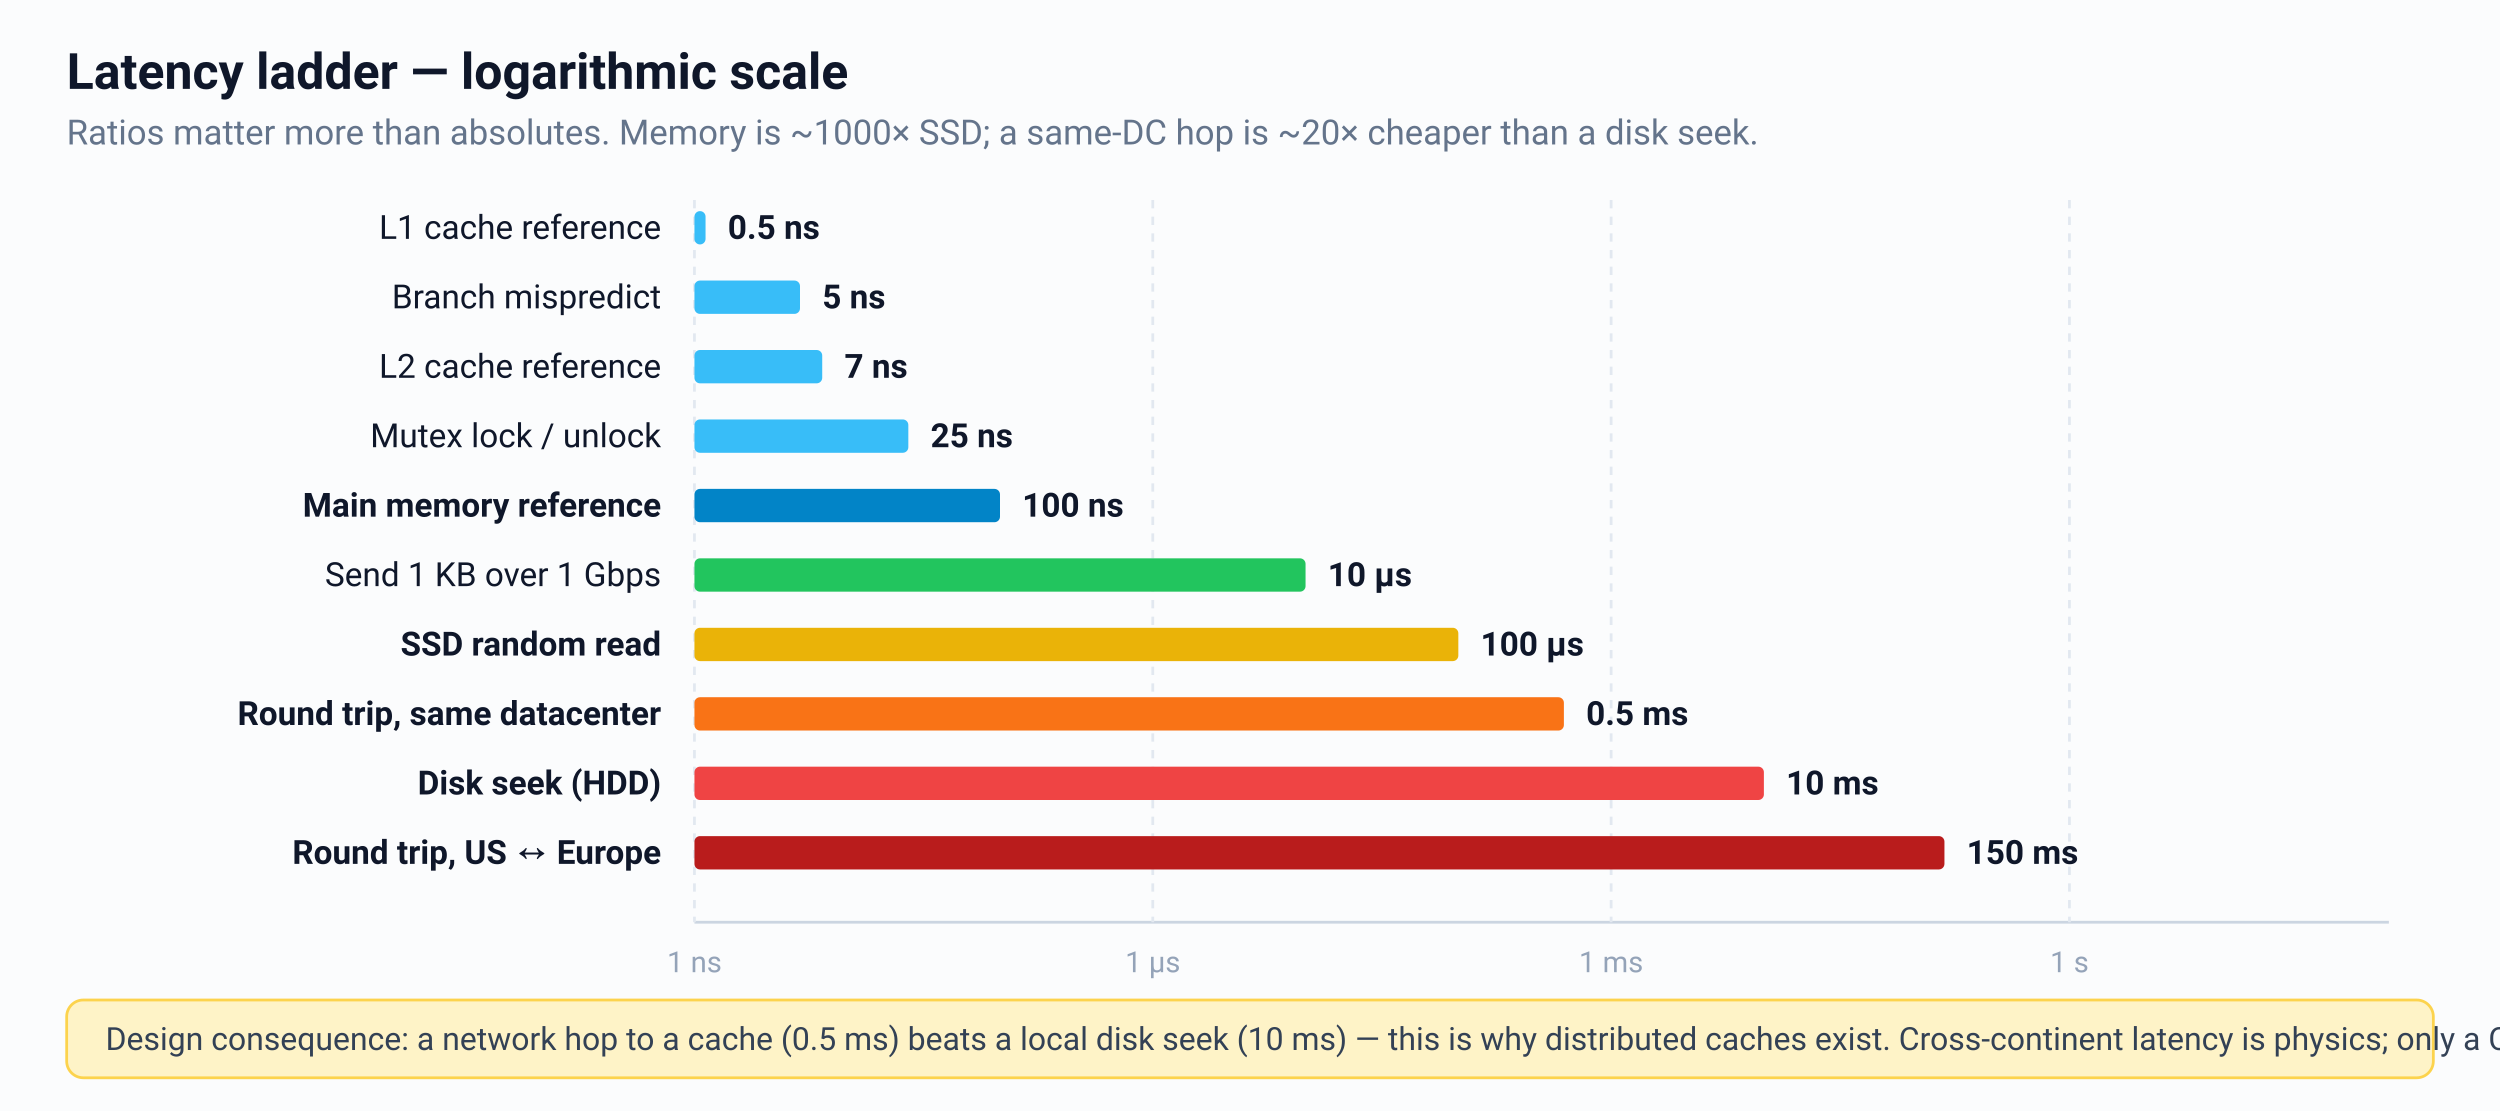
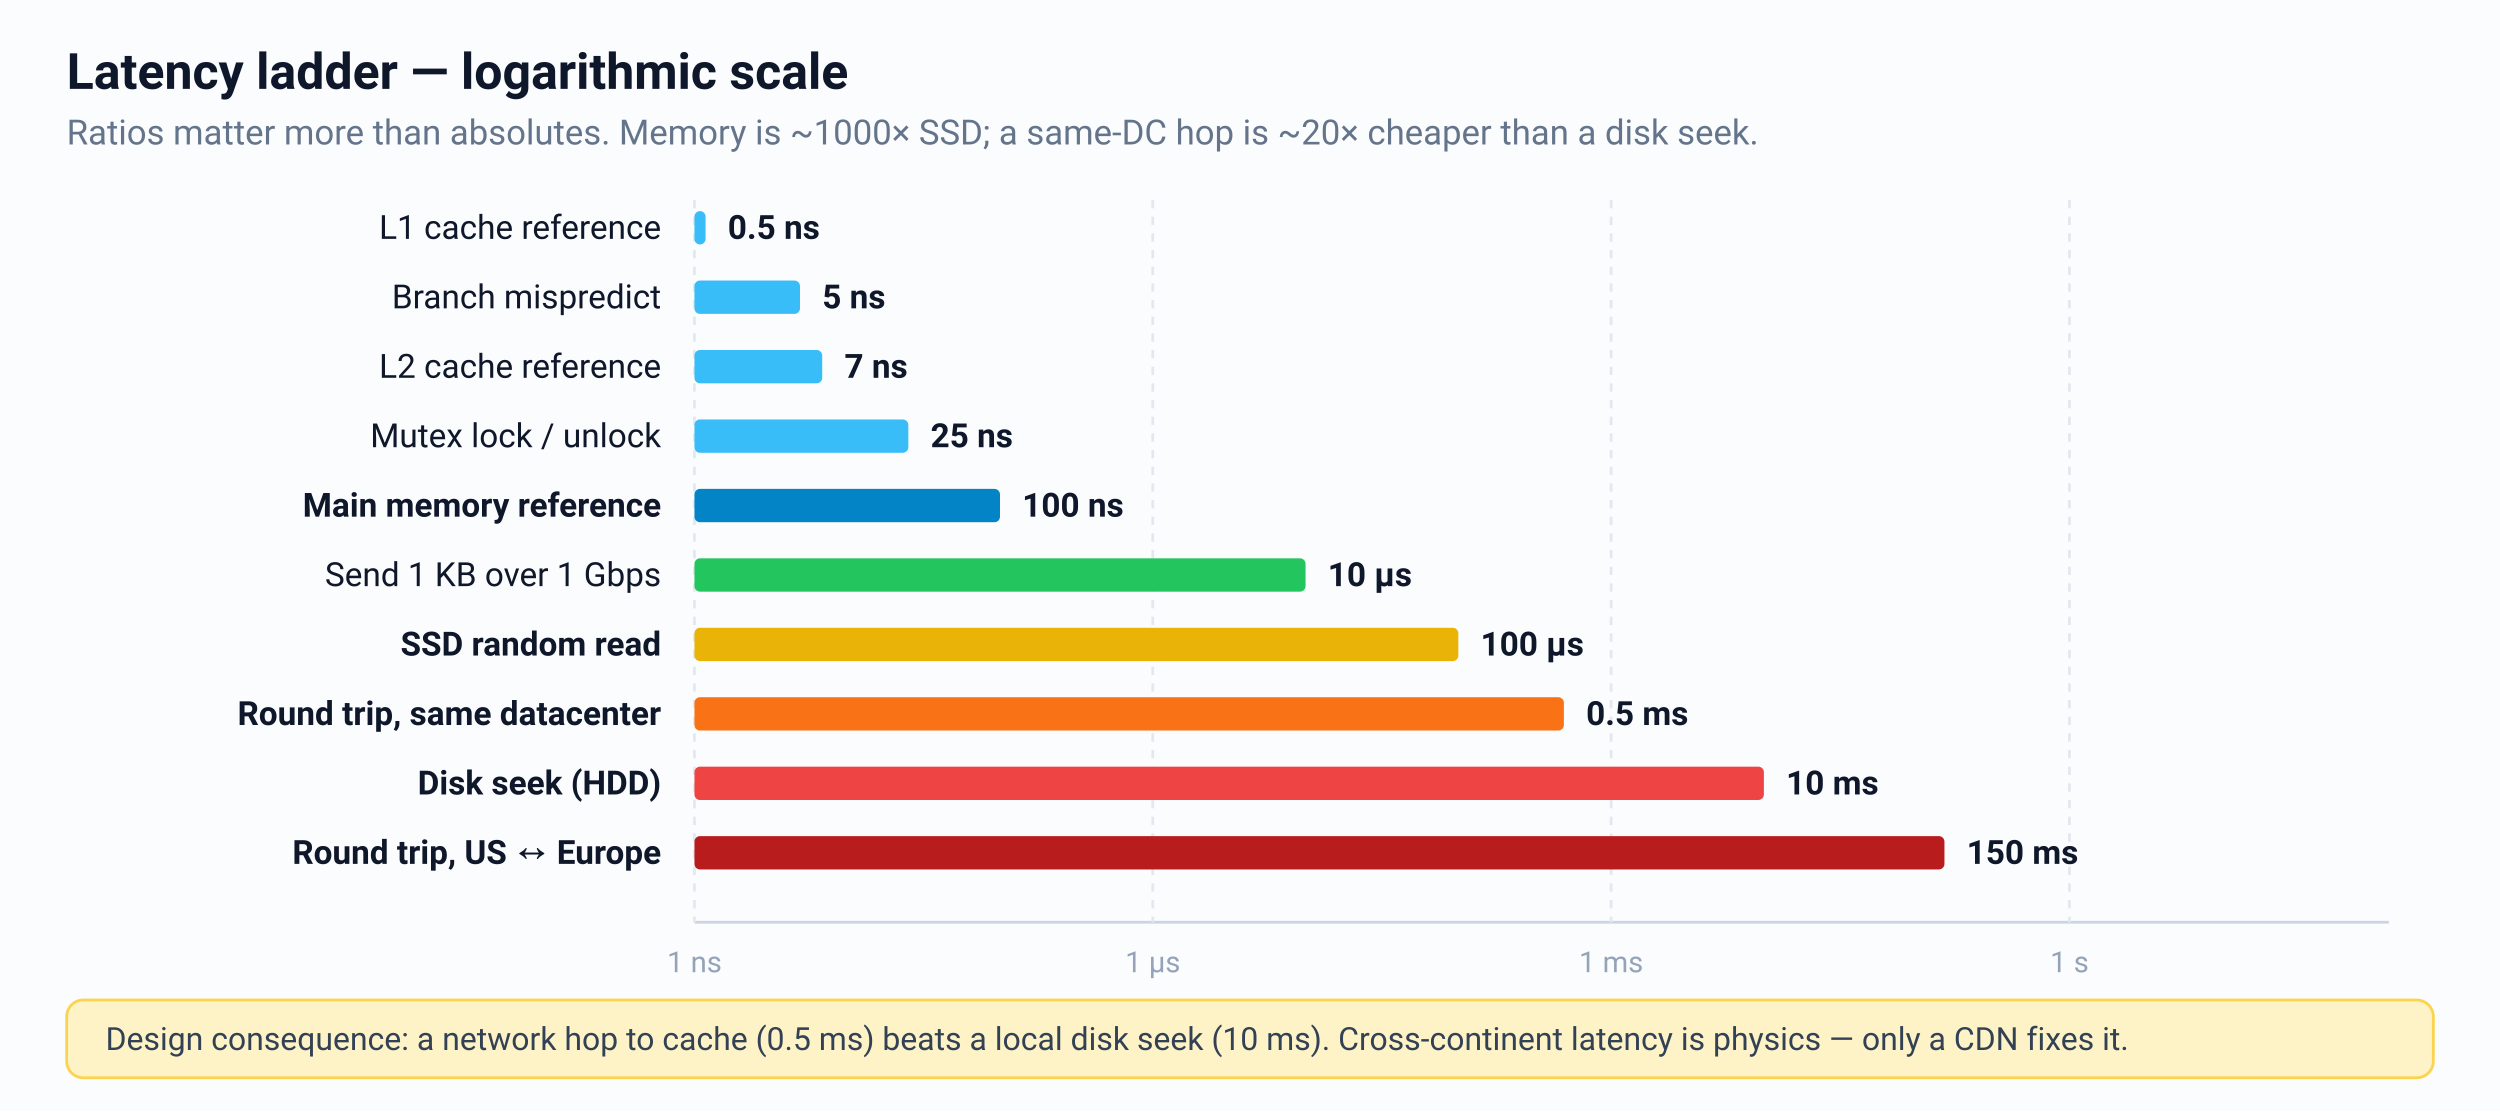
<svg xmlns="http://www.w3.org/2000/svg" viewBox="0 0 900 400" width="900" height="400" role="img" aria-label="Latency numbers every engineer should know, on a logarithmic scale">
  <style>
    text{font-family:ui-sans-serif,system-ui,-apple-system,"Segoe UI",Roboto,Helvetica,Arial,sans-serif}
    .ttl{font-size:18px;font-weight:700;fill:#0f172a}
    .sub{font-size:12.5px;fill:#64748b}
    .op{font-size:12px;fill:#0f172a}
    .val{font-size:12px;font-weight:700;fill:#0f172a}
    .ax{font-size:10.5px;fill:#94a3b8}
    .note{font-size:11.5px;fill:#334155}
  </style>
  <rect width="900" height="400" fill="#fbfcfd" />
  <text class="ttl" x="24" y="32">Latency ladder — logarithmic scale</text>
  <text class="sub" x="24" y="52">Ratios matter more than absolutes. Memory is ~1000× SSD; a same-DC hop is ~20× cheaper than a disk seek.</text>
  <line x1="250" y1="332" x2="860" y2="332" stroke="#cbd5e1" />
  <g class="ax" text-anchor="middle">
    <text x="250" y="350">1 ns</text>
    <text x="415" y="350">1 µs</text>
    <text x="580" y="350">1 ms</text>
    <text x="745" y="350">1 s</text>
  </g>
  <g stroke="#e2e8f0" stroke-dasharray="3 3">
    <line x1="250" y1="72" x2="250" y2="332" />
    <line x1="415" y1="72" x2="415" y2="332" />
    <line x1="580" y1="72" x2="580" y2="332" />
    <line x1="745" y1="72" x2="745" y2="332" />
  </g>
  <g class="op" text-anchor="end">
    <text x="238" y="86">L1 cache reference</text>
    <text x="238" y="111">Branch mispredict</text>
    <text x="238" y="136">L2 cache reference</text>
    <text x="238" y="161">Mutex lock / unlock</text>
    <text x="238" y="186" font-weight="700">Main memory reference</text>
    <text x="238" y="211">Send 1 KB over 1 Gbps</text>
    <text x="238" y="236" font-weight="700">SSD random read</text>
    <text x="238" y="261" font-weight="700">Round trip, same datacenter</text>
    <text x="238" y="286" font-weight="700">Disk seek (HDD)</text>
    <text x="238" y="311" font-weight="700">Round trip, US ↔ Europe</text>
  </g>
  <rect x="250" y="76" width="4" height="12" rx="2" fill="#38bdf8" />
  <rect x="250" y="101" width="38" height="12" rx="2" fill="#38bdf8" />
  <rect x="250" y="126" width="46" height="12" rx="2" fill="#38bdf8" />
  <rect x="250" y="151" width="77" height="12" rx="2" fill="#38bdf8" />
  <rect x="250" y="176" width="110" height="12" rx="2" fill="#0284c7" />
  <rect x="250" y="201" width="220" height="12" rx="2" fill="#22c55e" />
  <rect x="250" y="226" width="275" height="12" rx="2" fill="#eab308" />
  <rect x="250" y="251" width="313" height="12" rx="2" fill="#f97316" />
  <rect x="250" y="276" width="385" height="12" rx="2" fill="#ef4444" />
  <rect x="250" y="301" width="450" height="12" rx="2" fill="#b91c1c" />
  <g class="val">
    <text x="262" y="86">0.5 ns</text>
    <text x="296" y="111">5 ns</text>
    <text x="304" y="136">7 ns</text>
    <text x="335" y="161">25 ns</text>
    <text x="368" y="186">100 ns</text>
    <text x="478" y="211">10 µs</text>
    <text x="533" y="236">100 µs</text>
    <text x="571" y="261">0.5 ms</text>
    <text x="643" y="286">10 ms</text>
    <text x="708" y="311">150 ms</text>
  </g>
  <rect x="24" y="360" width="852" height="28" rx="6" fill="#fef3c7" stroke="#fcd34d" />
-   <text class="note" x="38" y="378">Design consequence: a network hop to a cache (0.5 ms) beats a local disk seek (10 ms) — this is why distributed caches exist. Cross-continent latency is physics; only a CDN or a regional deployment fixes it.</text>
+   <text class="note" x="38" y="378">Design consequence: a network hop to cache (0.5 ms) beats a local disk seek (10 ms). Cross-continent latency is physics — only a CDN fixes it.</text>
</svg>
